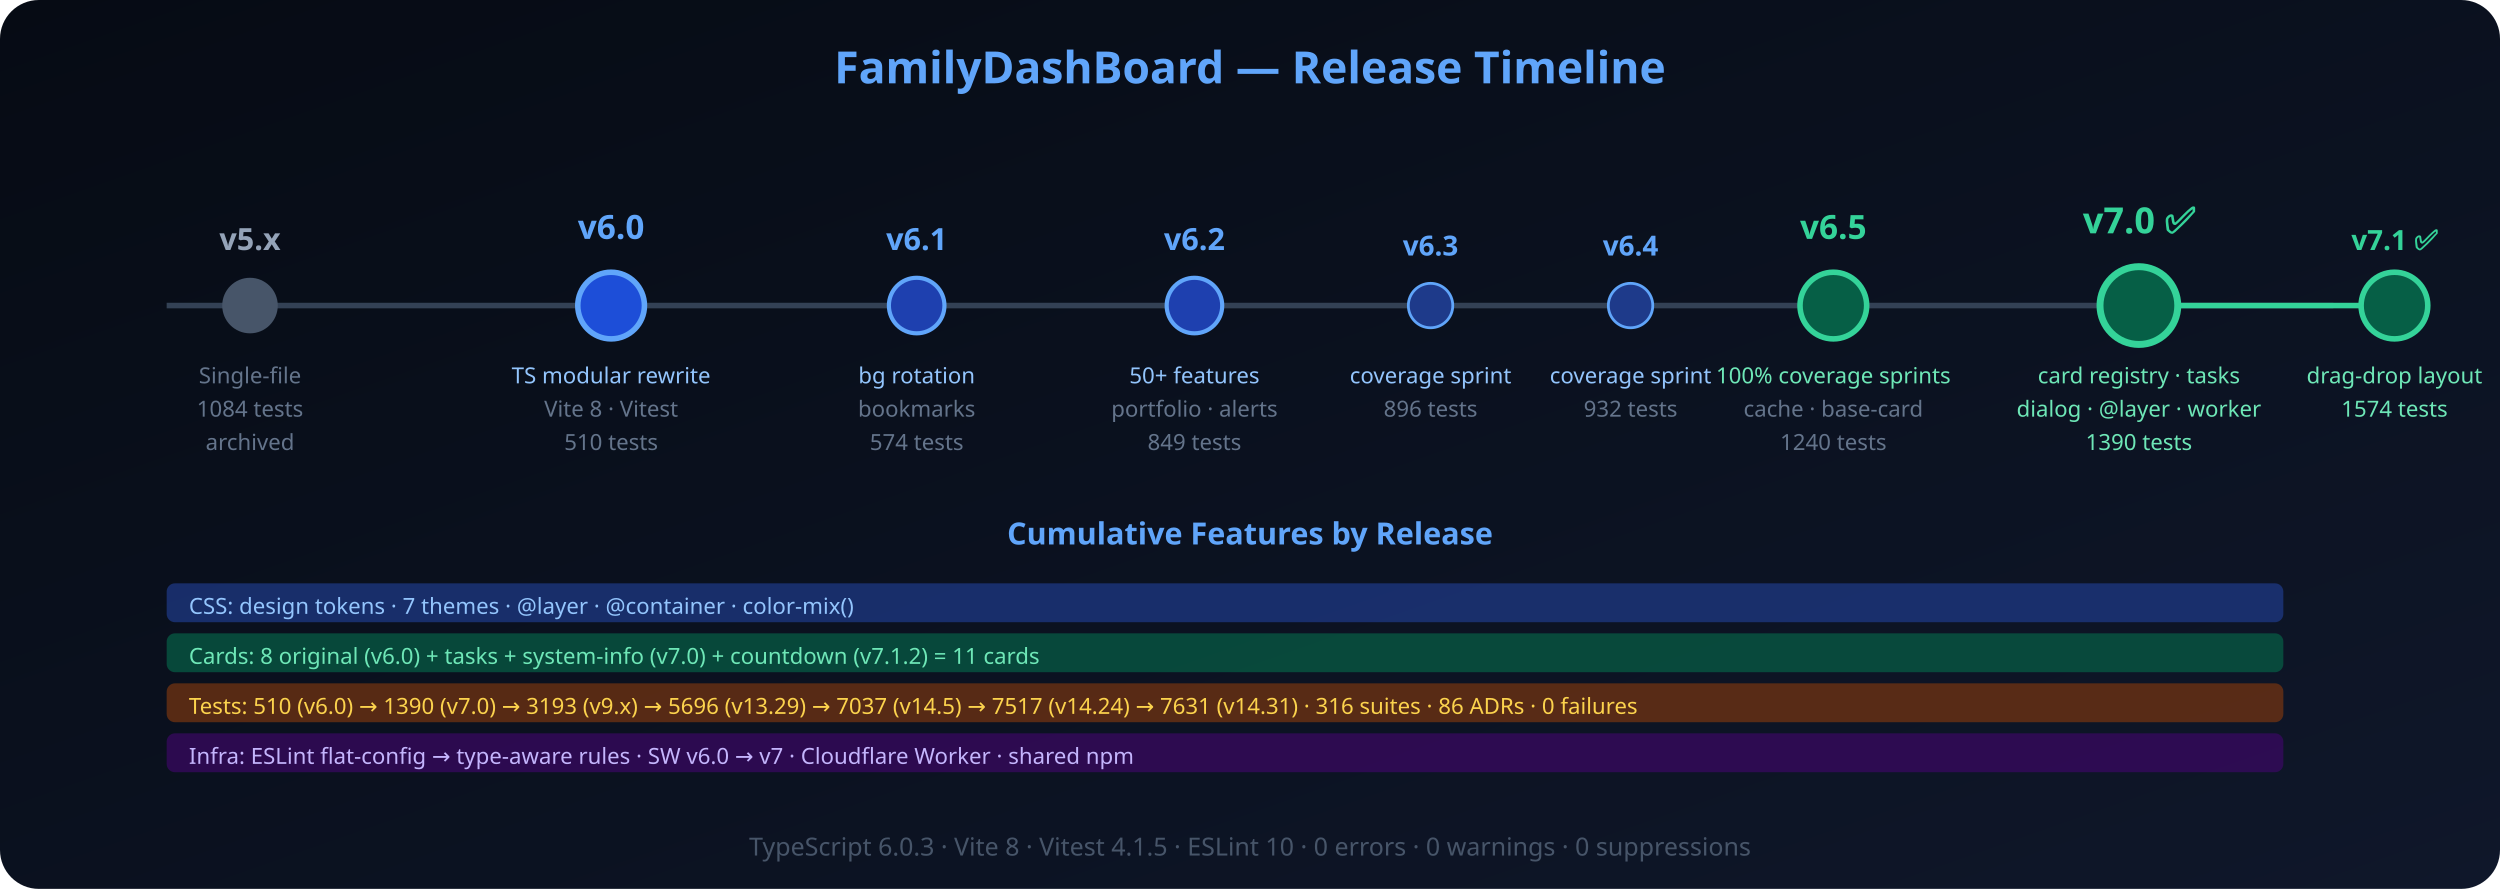
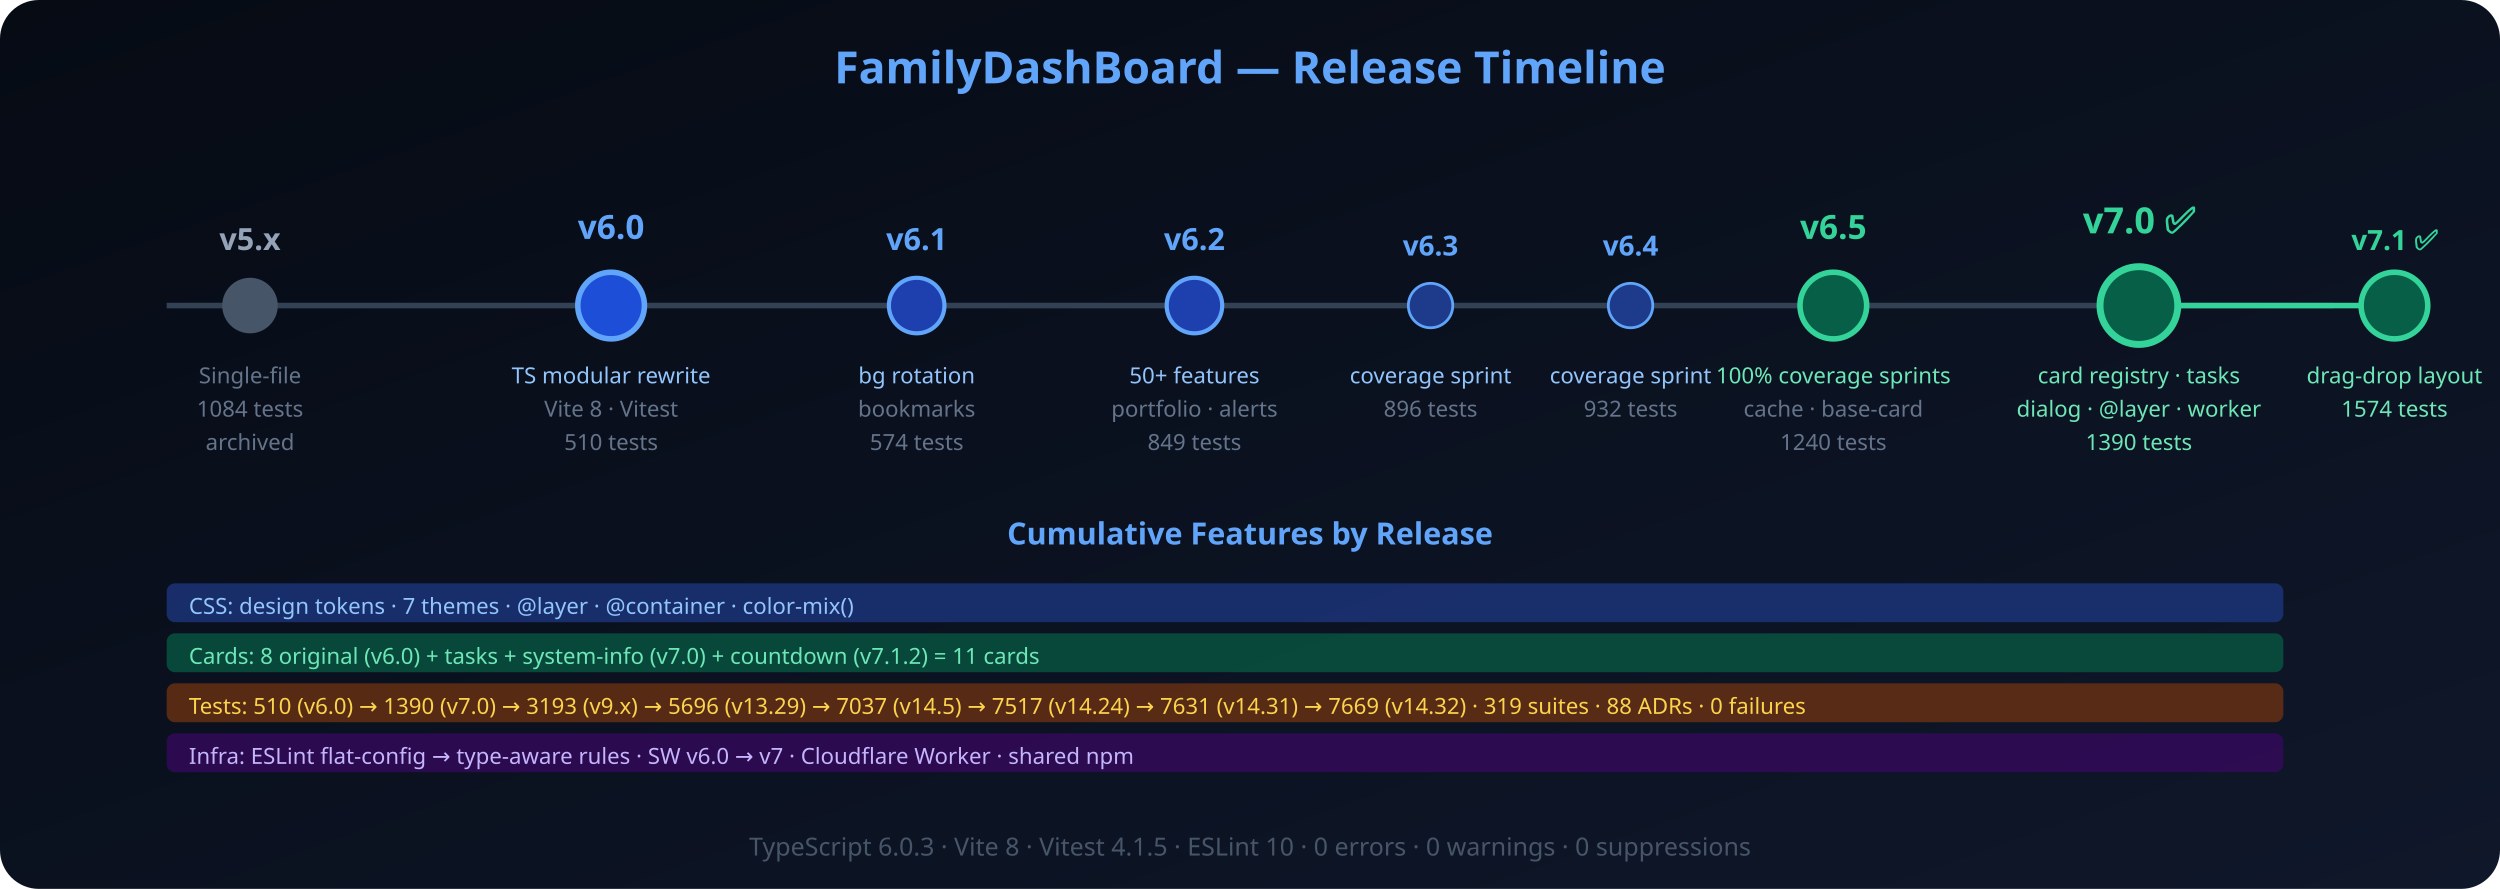
<svg xmlns="http://www.w3.org/2000/svg" width="900" height="320" viewBox="0 0 900 320">
  <defs>
    <linearGradient id="bg" x1="0%" y1="0%" x2="100%" y2="100%">
      <stop offset="0%" stop-color="#060b14" />
      <stop offset="100%" stop-color="#0f172a" />
    </linearGradient>
  </defs>
  <rect width="900" height="320" rx="14" fill="url(#bg)" />
  <text x="450" y="30" font-family="Segoe UI,system-ui" font-size="16" font-weight="700" fill="#60a5fa" text-anchor="middle">FamilyDashBoard — Release Timeline</text>
  <line x1="60" y1="110" x2="840" y2="110" stroke="#334155" stroke-width="2" />
  <circle cx="90" cy="110" r="10" fill="#475569" />
  <text x="90" y="90" font-family="Segoe UI" font-size="11" font-weight="700" fill="#94a3b8" text-anchor="middle">v5.x</text>
  <text x="90" y="138" font-family="Segoe UI" font-size="8" fill="#64748b" text-anchor="middle">Single-file</text>
  <text x="90" y="150" font-family="Segoe UI" font-size="8" fill="#64748b" text-anchor="middle">1084 tests</text>
  <text x="90" y="162" font-family="Segoe UI" font-size="8" fill="#64748b" text-anchor="middle">archived</text>
  <circle cx="220" cy="110" r="12" fill="#1d4ed8" stroke="#60a5fa" stroke-width="2" />
  <text x="220" y="86" font-family="Segoe UI" font-size="12" font-weight="700" fill="#60a5fa" text-anchor="middle">v6.0</text>
  <text x="220" y="138" font-family="Segoe UI" font-size="8" fill="#93c5fd" text-anchor="middle">TS modular rewrite</text>
  <text x="220" y="150" font-family="Segoe UI" font-size="8" fill="#64748b" text-anchor="middle">Vite 8 · Vitest</text>
  <text x="220" y="162" font-family="Segoe UI" font-size="8" fill="#64748b" text-anchor="middle">510 tests</text>
  <circle cx="330" cy="110" r="10" fill="#1e40af" stroke="#60a5fa" stroke-width="1.5" />
  <text x="330" y="90" font-family="Segoe UI" font-size="11" font-weight="700" fill="#60a5fa" text-anchor="middle">v6.1</text>
  <text x="330" y="138" font-family="Segoe UI" font-size="8" fill="#93c5fd" text-anchor="middle">bg rotation</text>
  <text x="330" y="150" font-family="Segoe UI" font-size="8" fill="#64748b" text-anchor="middle">bookmarks</text>
  <text x="330" y="162" font-family="Segoe UI" font-size="8" fill="#64748b" text-anchor="middle">574 tests</text>
  <circle cx="430" cy="110" r="10" fill="#1e40af" stroke="#60a5fa" stroke-width="1.5" />
  <text x="430" y="90" font-family="Segoe UI" font-size="11" font-weight="700" fill="#60a5fa" text-anchor="middle">v6.2</text>
  <text x="430" y="138" font-family="Segoe UI" font-size="8" fill="#93c5fd" text-anchor="middle">50+ features</text>
  <text x="430" y="150" font-family="Segoe UI" font-size="8" fill="#64748b" text-anchor="middle">portfolio · alerts</text>
  <text x="430" y="162" font-family="Segoe UI" font-size="8" fill="#64748b" text-anchor="middle">849 tests</text>
  <circle cx="515" cy="110" r="8" fill="#1e3a8a" stroke="#60a5fa" stroke-width="1" />
  <text x="515" y="92" font-family="Segoe UI" font-size="10" font-weight="700" fill="#60a5fa" text-anchor="middle">v6.3</text>
  <text x="515" y="138" font-family="Segoe UI" font-size="8" fill="#93c5fd" text-anchor="middle">coverage sprint</text>
  <text x="515" y="150" font-family="Segoe UI" font-size="8" fill="#64748b" text-anchor="middle">896 tests</text>
  <circle cx="587" cy="110" r="8" fill="#1e3a8a" stroke="#60a5fa" stroke-width="1" />
  <text x="587" y="92" font-family="Segoe UI" font-size="10" font-weight="700" fill="#60a5fa" text-anchor="middle">v6.4</text>
  <text x="587" y="138" font-family="Segoe UI" font-size="8" fill="#93c5fd" text-anchor="middle">coverage sprint</text>
  <text x="587" y="150" font-family="Segoe UI" font-size="8" fill="#64748b" text-anchor="middle">932 tests</text>
  <circle cx="660" cy="110" r="12" fill="#065f46" stroke="#34d399" stroke-width="2" />
  <text x="660" y="86" font-family="Segoe UI" font-size="12" font-weight="700" fill="#34d399" text-anchor="middle">v6.5</text>
  <text x="660" y="138" font-family="Segoe UI" font-size="8" fill="#6ee7b7" text-anchor="middle">100% coverage sprints</text>
  <text x="660" y="150" font-family="Segoe UI" font-size="8" fill="#64748b" text-anchor="middle">cache · base-card</text>
  <text x="660" y="162" font-family="Segoe UI" font-size="8" fill="#64748b" text-anchor="middle">1240 tests</text>
  <circle cx="770" cy="110" r="14" fill="#065f46" stroke="#34d399" stroke-width="2.5" />
  <text x="770" y="84" font-family="Segoe UI" font-size="13" font-weight="700" fill="#34d399" text-anchor="middle">v7.0 ✅</text>
  <text x="770" y="138" font-family="Segoe UI" font-size="8" fill="#6ee7b7" text-anchor="middle">card registry · tasks</text>
  <text x="770" y="150" font-family="Segoe UI" font-size="8" fill="#6ee7b7" text-anchor="middle">dialog · @layer · worker</text>
  <text x="770" y="162" font-family="Segoe UI" font-size="8" fill="#6ee7b7" text-anchor="middle">1390 tests</text>
  <line x1="784" y1="110" x2="862" y2="110" stroke="#34d399" stroke-width="2" />
  <circle cx="862" cy="110" r="12" fill="#065f46" stroke="#34d399" stroke-width="2" />
  <text x="862" y="90" font-family="Segoe UI" font-size="10" font-weight="700" fill="#34d399" text-anchor="middle">v7.1 ✅</text>
  <text x="862" y="138" font-family="Segoe UI" font-size="8" fill="#6ee7b7" text-anchor="middle">drag-drop layout</text>
  <text x="862" y="150" font-family="Segoe UI" font-size="8" fill="#6ee7b7" text-anchor="middle">1574 tests</text>
  <text x="450" y="196" font-family="Segoe UI" font-size="11" font-weight="700" fill="#60a5fa" text-anchor="middle">Cumulative Features by Release</text>
  <rect x="60" y="210" width="762" height="14" rx="3" fill="#1e3a8a" opacity="0.7" />
  <text x="68" y="221" font-family="Segoe UI" font-size="8" fill="#93c5fd">CSS: design tokens · 7 themes · @layer · @container · color-mix()</text>
  <rect x="60" y="228" width="762" height="14" rx="3" fill="#065f46" opacity="0.7" />
  <text x="68" y="239" font-family="Segoe UI" font-size="8" fill="#6ee7b7">Cards: 8 original (v6.0) + tasks + system-info (v7.0) + countdown (v7.1.2) = 11 cards</text>
  <rect x="60" y="246" width="762" height="14" rx="3" fill="#78350f" opacity="0.7" />
-   <text x="68" y="257" font-family="Segoe UI" font-size="8" fill="#fcd34d">Tests: 510 (v6.0) → 1390 (v7.0) → 3193 (v9.x) → 5696 (v13.29) → 7037 (v14.5) → 7517 (v14.24) → 7631 (v14.31) · 316 suites · 86 ADRs · 0 failures</text>
+   <text x="68" y="257" font-family="Segoe UI" font-size="8" fill="#fcd34d">Tests: 510 (v6.0) → 1390 (v7.0) → 3193 (v9.x) → 5696 (v13.29) → 7037 (v14.5) → 7517 (v14.24) → 7631 (v14.31) → 7669 (v14.32) · 319 suites · 88 ADRs · 0 failures</text>
  <rect x="60" y="264" width="762" height="14" rx="3" fill="#3b0764" opacity="0.7" />
  <text x="68" y="275" font-family="Segoe UI" font-size="8" fill="#c4b5fd">Infra: ESLint flat-config → type-aware rules · SW v6.0 → v7 · Cloudflare Worker · shared npm</text>
  <text x="450" y="308" font-family="Segoe UI" font-size="9" fill="#475569" text-anchor="middle">TypeScript 6.0.3 · Vite 8 · Vitest 4.1.5 · ESLint 10 · 0 errors · 0 warnings · 0 suppressions</text>
</svg>
